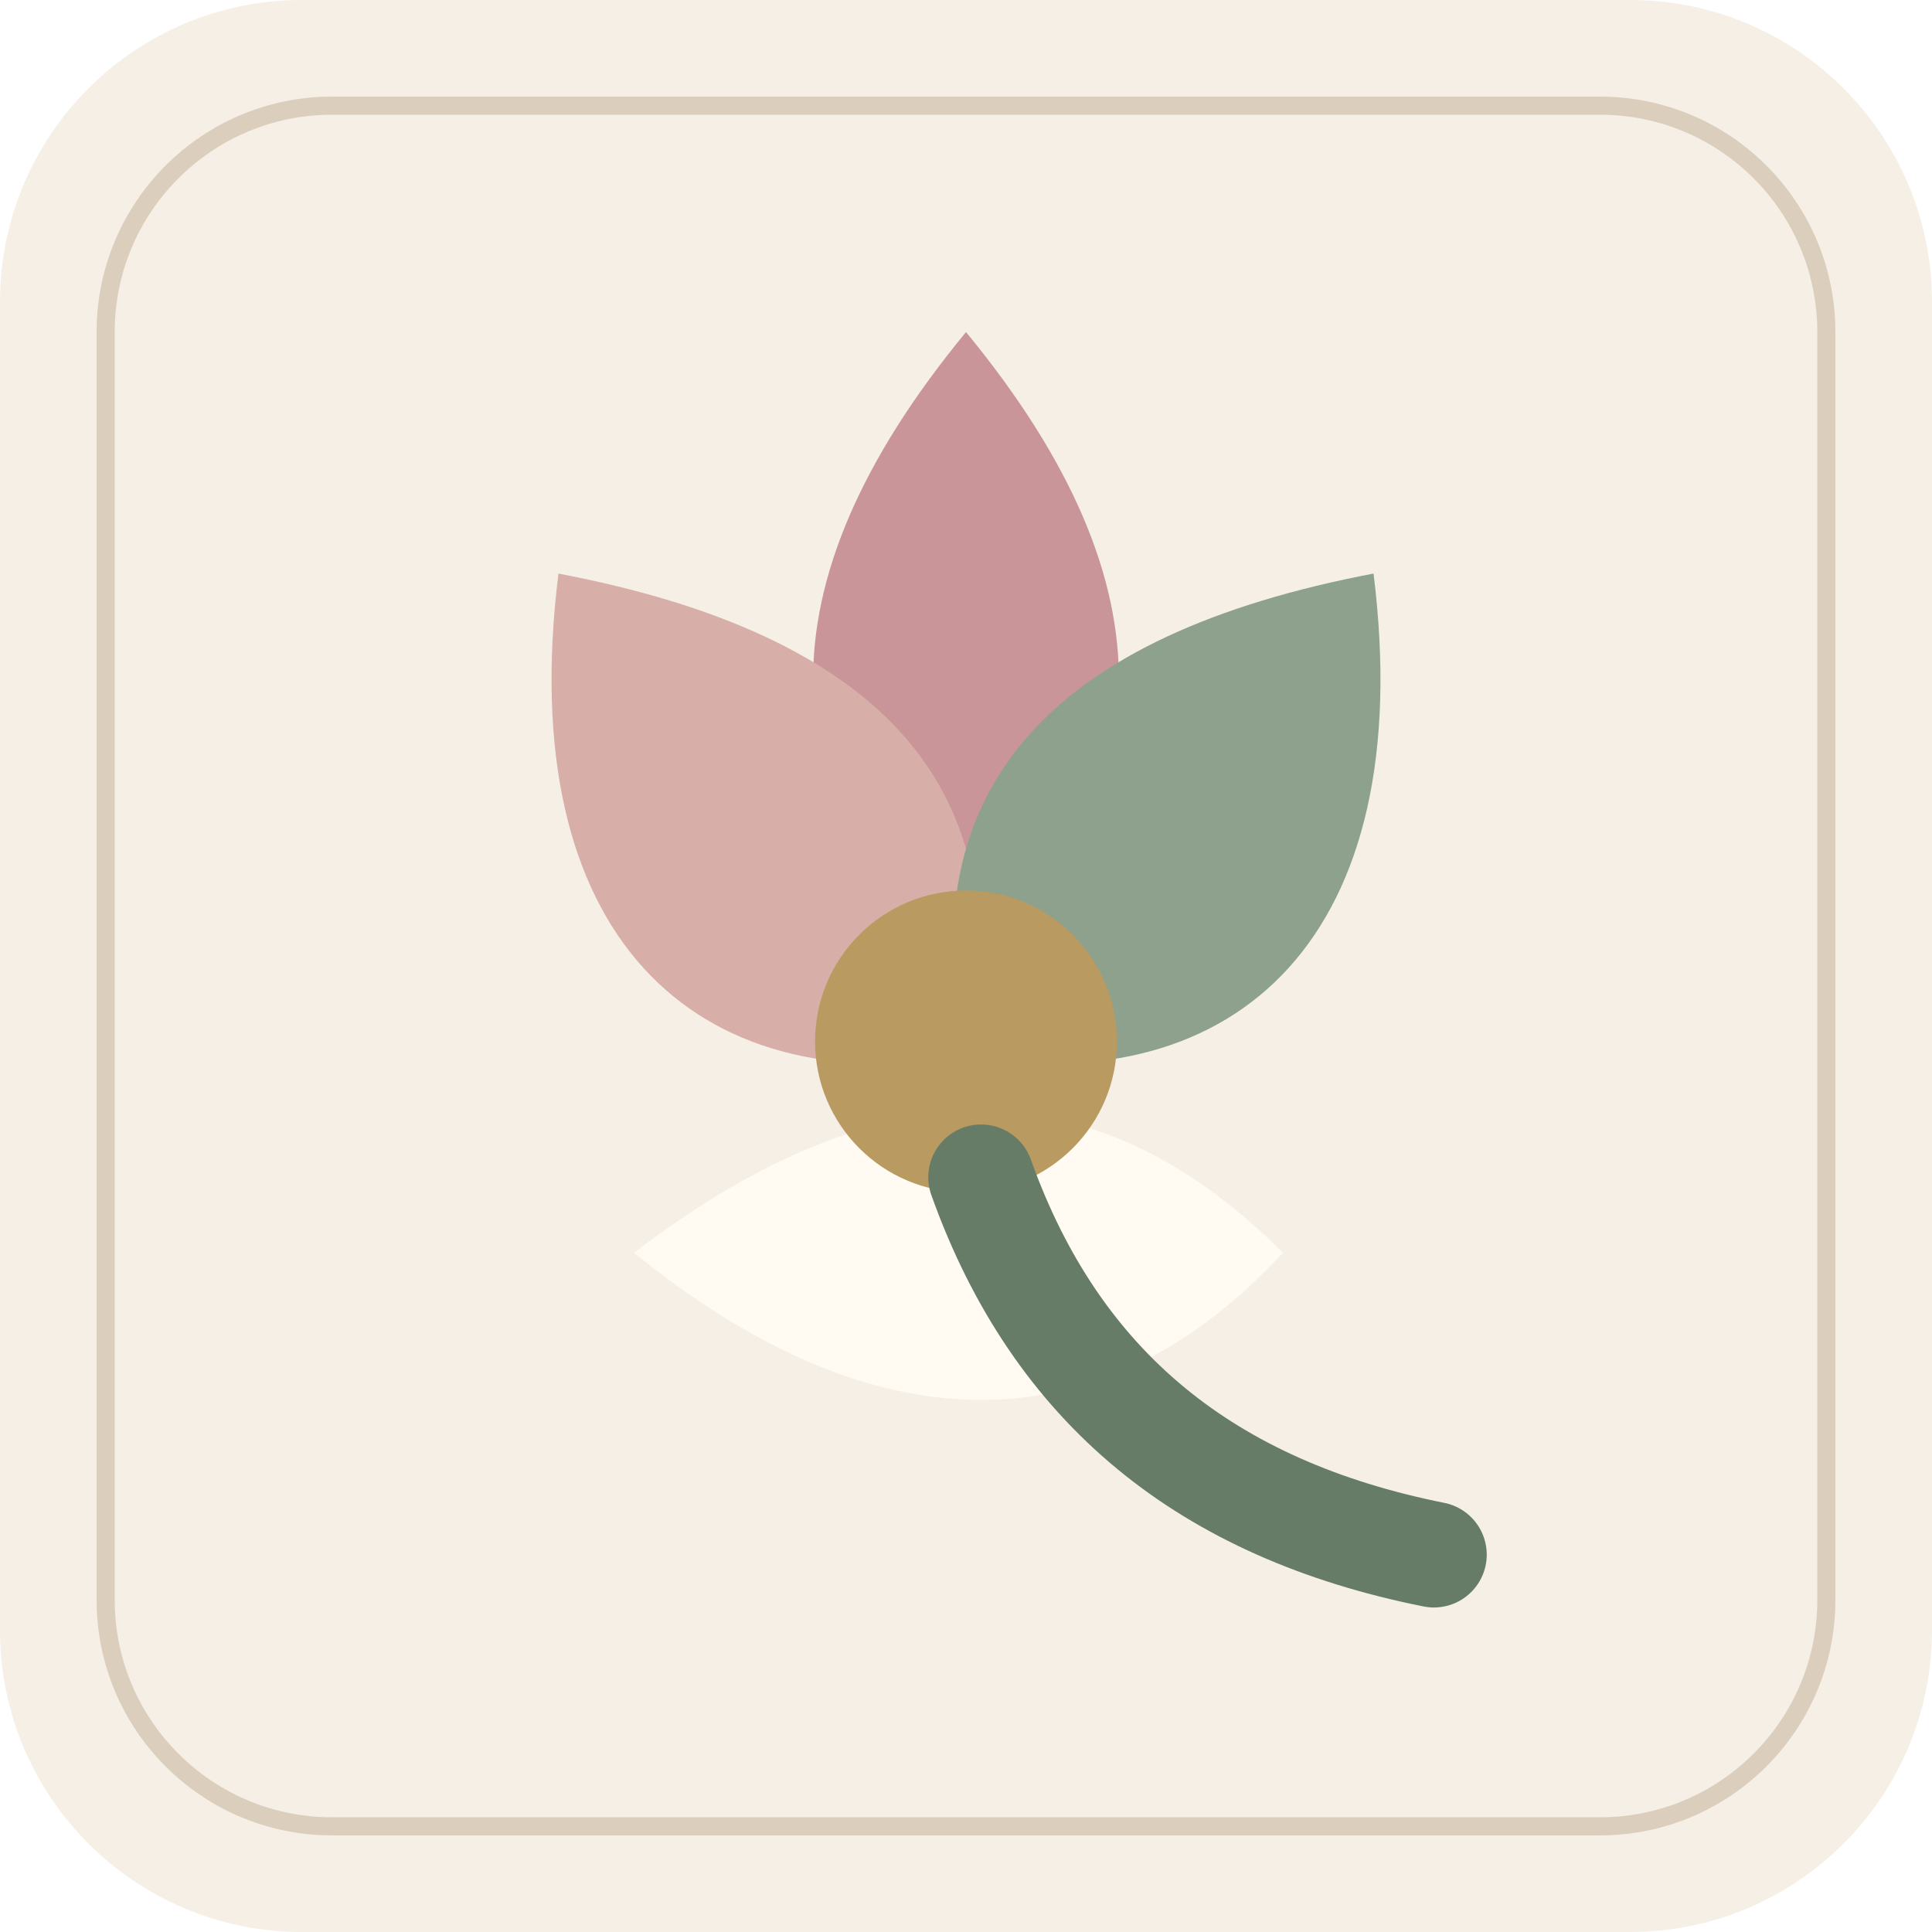
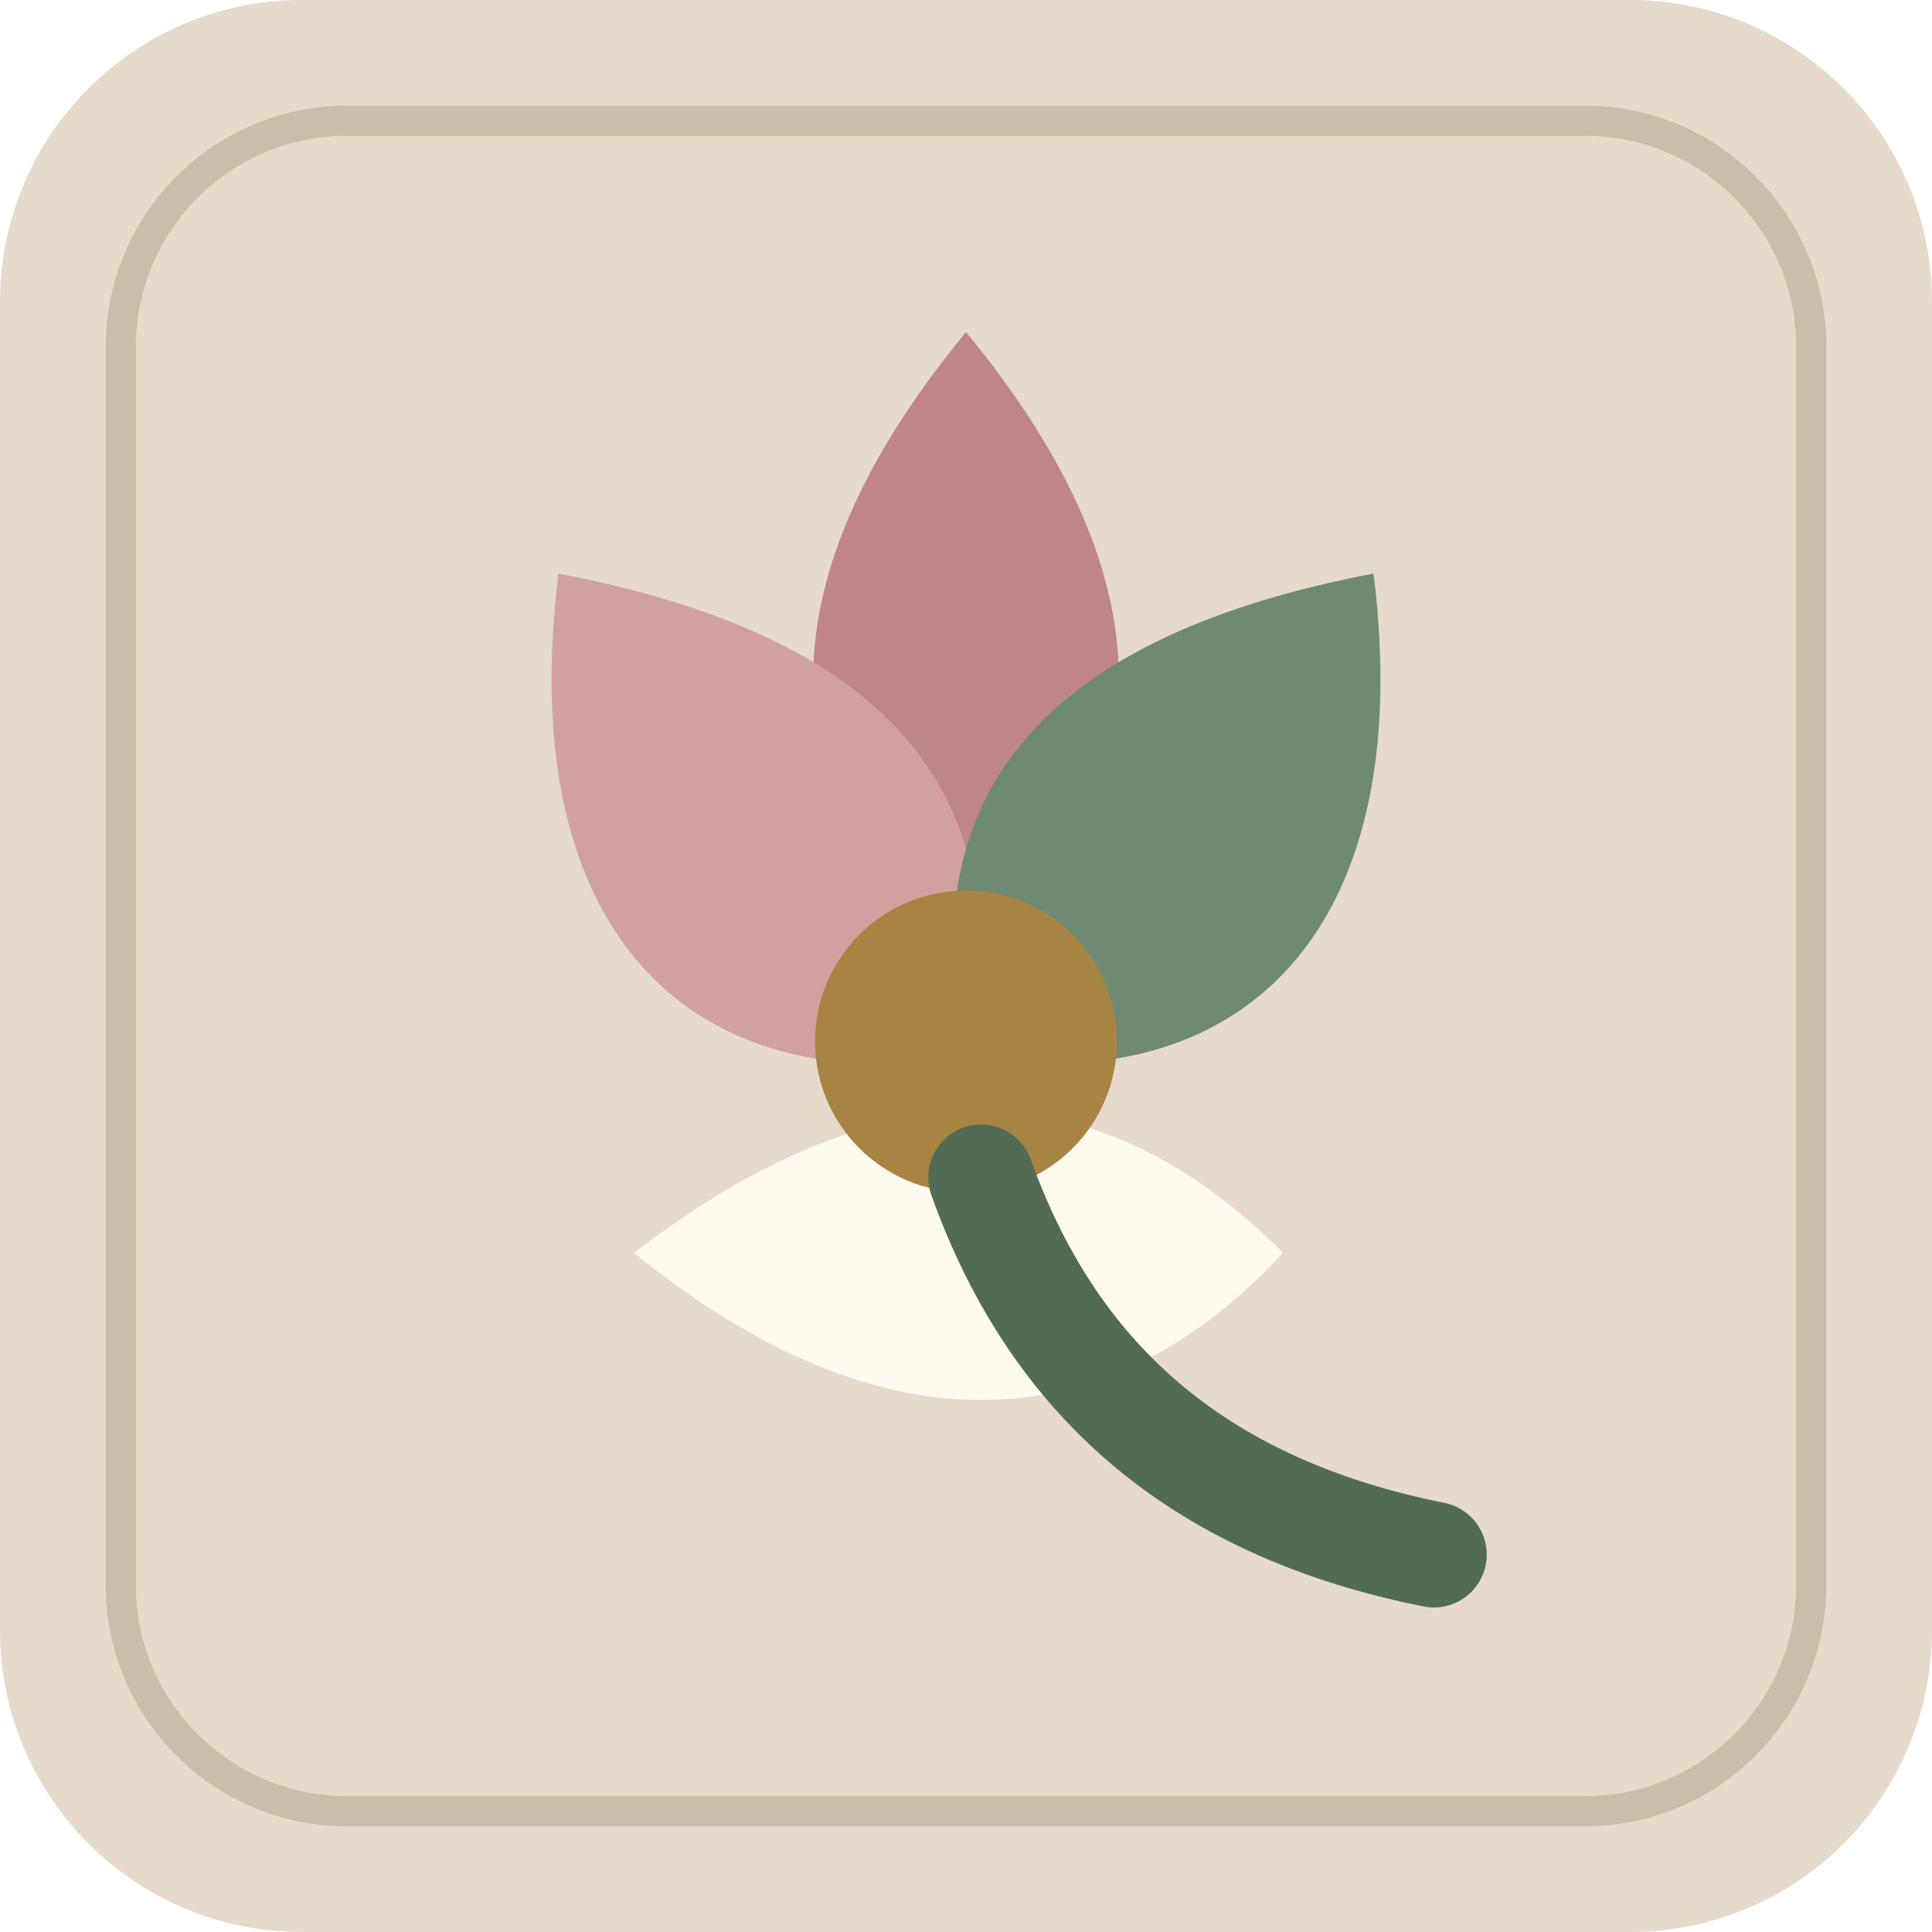
<svg xmlns="http://www.w3.org/2000/svg" viewBox="0 0 128 128" role="img" aria-label="Lily icon">
-   <rect width="128" height="128" rx="20" fill="#f5efe6" />
-   <rect x="7" y="7" width="114" height="114" rx="15" fill="none" stroke="#d8cab8" stroke-width="1.2" opacity=".88" />
+   <rect width="128" height="128" rx="20" fill="#e6dacb" />
+   <rect x="8" y="8" width="112" height="112" rx="15" fill="none" stroke="#cbbba8" stroke-width="2" opacity=".95" />
  <g>
-     <g>
-       <path d="M64 22c14 17 13 31 0 43-13-12-14-26 0-43z" fill="#c99598" />
-       <path d="M37 38c21 4 31 14 27 32-18 3-30-8-27-32z" fill="#d8afa8" />
-       <path d="M91 38c-21 4-31 14-27 32 18 3 30-8 27-32z" fill="#8da18d" />
-       <path d="M42 83c17-13 31-12 43 0-12 13-27 13-43 0z" fill="#fffaf2" />
-       <circle cx="64" cy="69" r="10" fill="#b99a60" />
-       <path d="M65 78c5 14 15 22 30 25" fill="none" stroke="#667c67" stroke-width="7" stroke-linecap="round" />
-     </g>
+     <path d="M64 22c14 17 13 31 0 43-13-12-14-26 0-43z" fill="#bf858a" />
+     <path d="M37 38c21 4 31 14 27 32-18 3-30-8-27-32z" fill="#d1a1a0" />
+     <path d="M91 38c-21 4-31 14-27 32 18 3 30-8 27-32z" fill="#6f8a72" />
+     <path d="M42 83c17-13 31-12 43 0-12 13-27 13-43 0z" fill="#fffaf0" />
+     <circle cx="64" cy="69" r="10" fill="#a88443" />
+     <path d="M65 78c5 14 15 22 30 25" fill="none" stroke="#526b55" stroke-width="7" stroke-linecap="round" />
  </g>
</svg>
